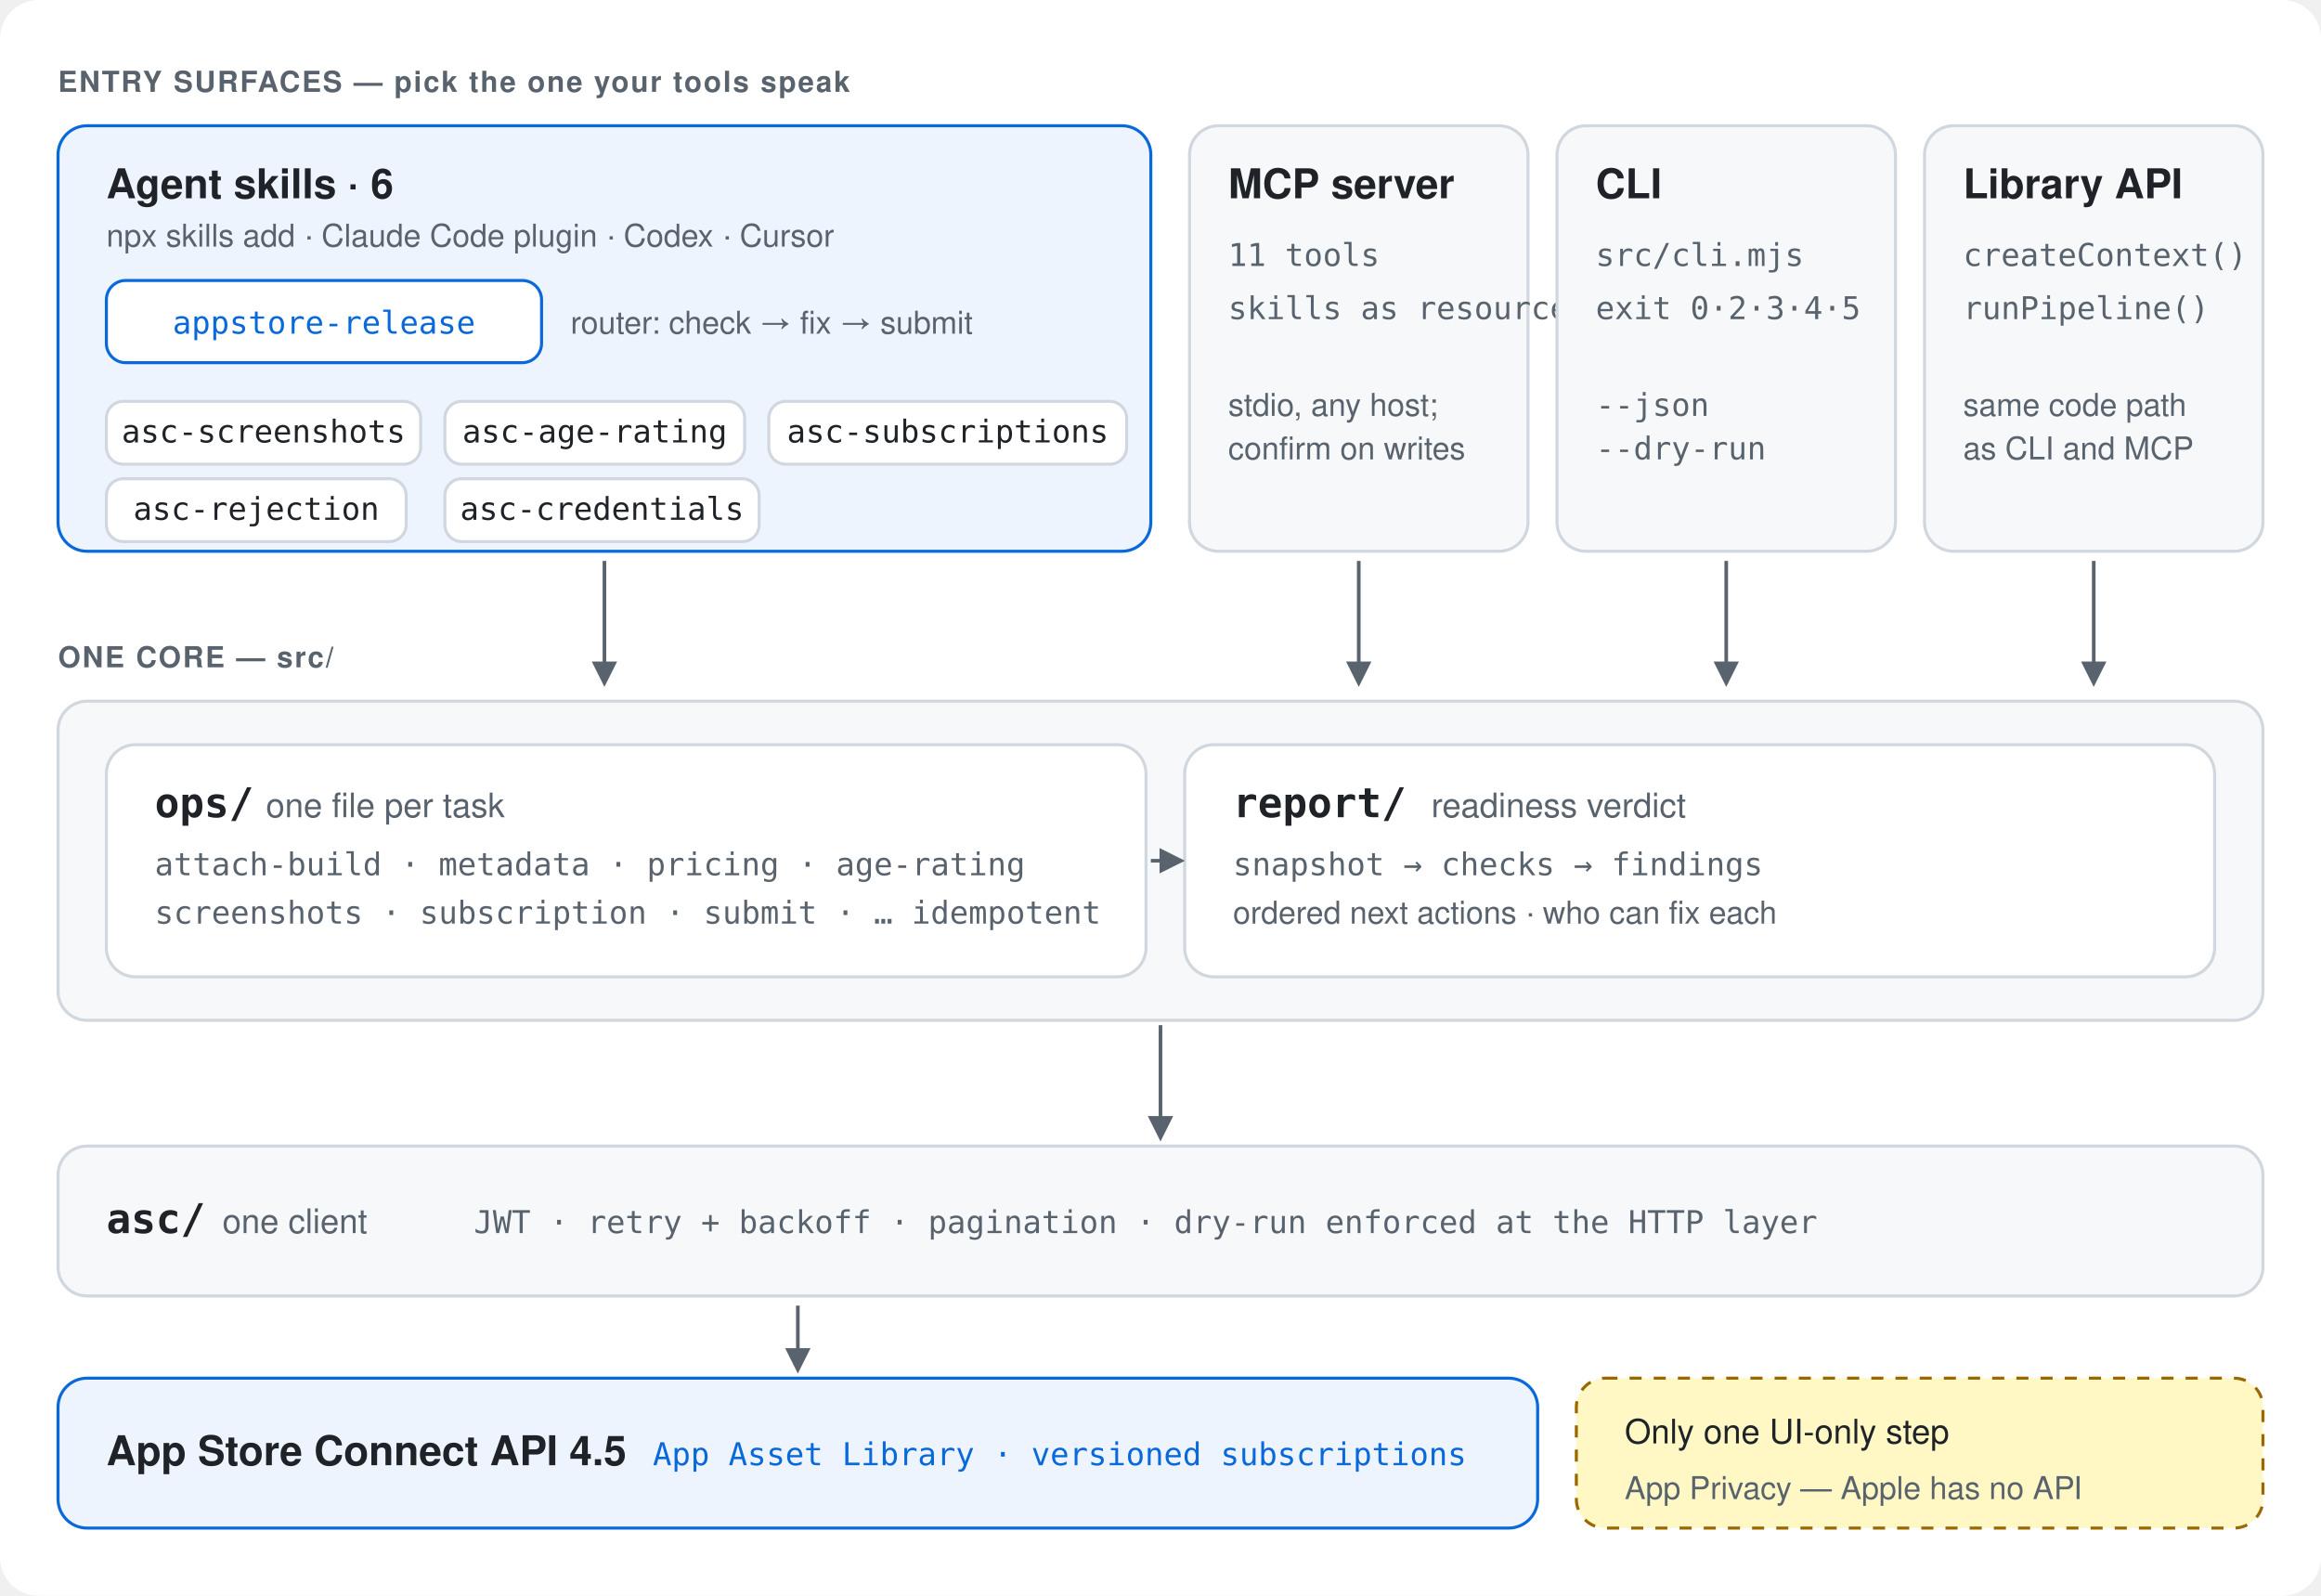
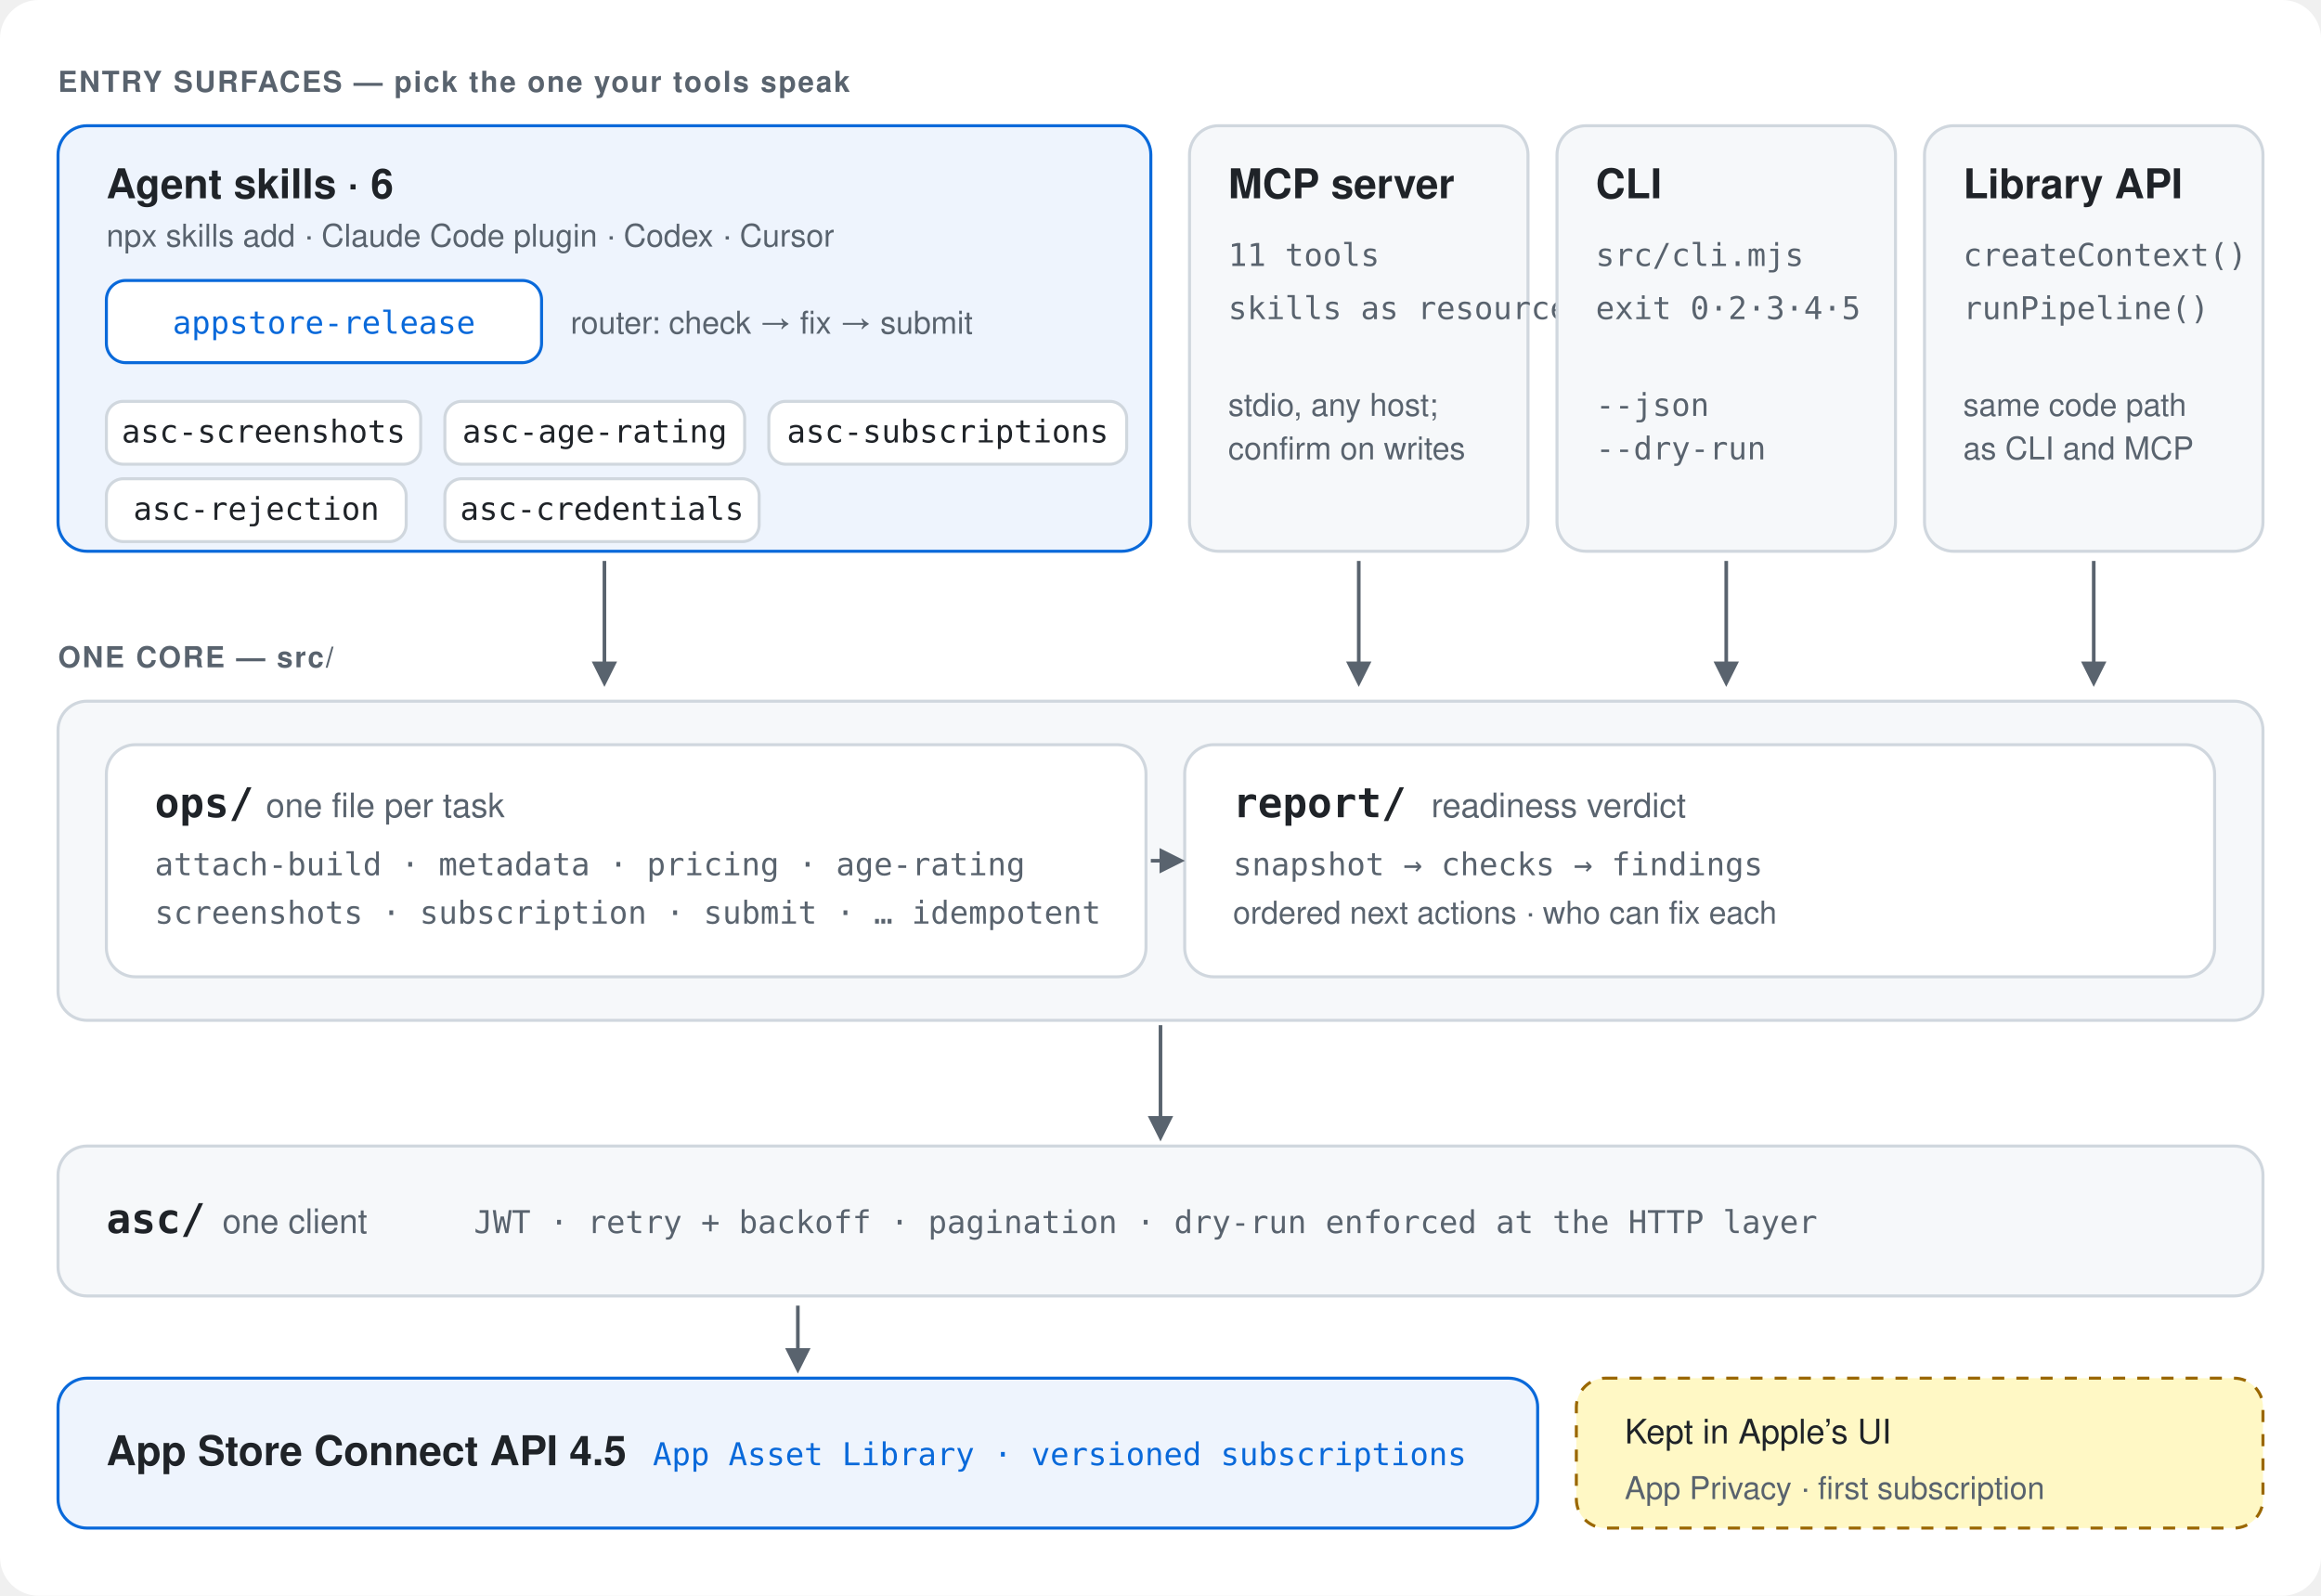
<svg xmlns="http://www.w3.org/2000/svg" viewBox="0 0 960 660" width="960" height="660" role="img" aria-labelledby="t d">
  <defs>
    <marker id="ah" viewBox="0 0 10 10" refX="8" refY="5" markerWidth="7" markerHeight="7" orient="auto-start-reverse">
      <path d="M0,0 L10,5 L0,10 z" fill="#59636e" />
    </marker>
    <style>
    .s { font-family: -apple-system, BlinkMacSystemFont, 'Segoe UI', Helvetica, Arial, sans-serif; fill: #1f2328; }
    .m { font-family: ui-monospace, SFMono-Regular, 'SF Mono', Menlo, Consolas, monospace; fill: #1f2328; }
    .mu { fill: #59636e; }
    .ac { fill: #0969da; }
    .h { font-size: 17px; font-weight: 650; }
    .b { font-size: 14px; }
    .c { font-size: 13px; }
    .k { font-size: 12px; letter-spacing: .06em; text-transform: uppercase; font-weight: 600; }
  </style>
  </defs>
  <rect width="960" height="660" rx="16" fill="#ffffff" />
  <text x="24" y="38" class="s k mu" text-anchor="start">ENTRY SURFACES — pick the one your tools speak</text>
  <rect x="24" y="52" width="452" height="176" rx="12" fill="#eef4fd" stroke="#0969da" stroke-width="1.25" />
  <text x="44" y="82" class="s h" text-anchor="start">Agent skills · 6</text>
  <text x="44" y="102" class="s c mu" text-anchor="start">npx skills add · Claude Code plugin · Codex · Cursor</text>
  <rect x="44" y="116" width="180" height="34" rx="8" fill="#ffffff" stroke="#0969da" stroke-width="1.25" />
  <text x="134" y="138" class="m c ac" text-anchor="middle">appstore-release</text>
  <text x="236" y="138" class="s c mu" text-anchor="start">router: check → fix → submit</text>
  <rect x="44" y="166" width="130" height="26" rx="7" fill="#ffffff" stroke="#d0d7de" stroke-width="1.25" />
  <text x="109.0" y="183" class="m c" text-anchor="middle">asc-screenshots</text>
  <rect x="184" y="166" width="124" height="26" rx="7" fill="#ffffff" stroke="#d0d7de" stroke-width="1.25" />
  <text x="246.0" y="183" class="m c" text-anchor="middle">asc-age-rating</text>
  <rect x="318" y="166" width="148" height="26" rx="7" fill="#ffffff" stroke="#d0d7de" stroke-width="1.25" />
  <text x="392.0" y="183" class="m c" text-anchor="middle">asc-subscriptions</text>
  <rect x="44" y="198" width="124" height="26" rx="7" fill="#ffffff" stroke="#d0d7de" stroke-width="1.25" />
  <text x="106.0" y="215" class="m c" text-anchor="middle">asc-rejection</text>
  <rect x="184" y="198" width="130" height="26" rx="7" fill="#ffffff" stroke="#d0d7de" stroke-width="1.25" />
  <text x="249.0" y="215" class="m c" text-anchor="middle">asc-credentials</text>
  <rect x="492" y="52" width="140" height="176" rx="12" fill="#f6f8fa" stroke="#d0d7de" stroke-width="1.25" />
  <text x="508" y="82" class="s h" text-anchor="start">MCP server</text>
  <text x="508" y="110" class="m c mu" text-anchor="start">11 tools</text>
  <text x="508" y="132" class="m c mu" text-anchor="start">skills as resources</text>
  <rect x="644" y="52" width="140" height="176" rx="12" fill="#f6f8fa" stroke="#d0d7de" stroke-width="1.25" />
  <text x="660" y="82" class="s h" text-anchor="start">CLI</text>
  <text x="660" y="110" class="m c mu" text-anchor="start">src/cli.mjs</text>
  <text x="660" y="132" class="m c mu" text-anchor="start">exit 0·2·3·4·5</text>
  <rect x="796" y="52" width="140" height="176" rx="12" fill="#f6f8fa" stroke="#d0d7de" stroke-width="1.25" />
  <text x="812" y="82" class="s h" text-anchor="start">Library API</text>
  <text x="812" y="110" class="m c mu" text-anchor="start">createContext()</text>
  <text x="812" y="132" class="m c mu" text-anchor="start">runPipeline()</text>
  <text x="508" y="172" class="s c mu" text-anchor="start">stdio, any host;</text>
  <text x="508" y="190" class="s c mu" text-anchor="start">confirm on writes</text>
  <text x="660" y="172" class="m c mu" text-anchor="start">--json</text>
  <text x="660" y="190" class="m c mu" text-anchor="start">--dry-run</text>
  <text x="812" y="172" class="s c mu" text-anchor="start">same code path</text>
  <text x="812" y="190" class="s c mu" text-anchor="start">as CLI and MCP</text>
  <path d="M250,232 L250,282" stroke="#59636e" stroke-width="1.5" fill="none" marker-end="url(#ah)" />
  <path d="M562,232 L562,282" stroke="#59636e" stroke-width="1.5" fill="none" marker-end="url(#ah)" />
  <path d="M714,232 L714,282" stroke="#59636e" stroke-width="1.5" fill="none" marker-end="url(#ah)" />
  <path d="M866,232 L866,282" stroke="#59636e" stroke-width="1.5" fill="none" marker-end="url(#ah)" />
  <text x="24" y="276" class="s k mu" text-anchor="start">ONE CORE — src/</text>
  <rect x="24" y="290" width="912" height="132" rx="12" fill="#f6f8fa" stroke="#d0d7de" stroke-width="1.25" />
  <rect x="44" y="308" width="430" height="96" rx="12" fill="#ffffff" stroke="#d0d7de" stroke-width="1.25" />
  <text x="64" y="338" class="m h" text-anchor="start">ops/</text>
  <text x="110" y="338" class="s b mu" text-anchor="start">one file per task</text>
  <text x="64" y="362" class="m c mu" text-anchor="start">attach-build · metadata · pricing · age-rating</text>
  <text x="64" y="382" class="m c mu" text-anchor="start">screenshots · subscription · submit · …  idempotent</text>
  <rect x="490" y="308" width="426" height="96" rx="12" fill="#ffffff" stroke="#d0d7de" stroke-width="1.25" />
  <text x="510" y="338" class="m h" text-anchor="start">report/</text>
  <text x="592" y="338" class="s b mu" text-anchor="start">readiness verdict</text>
  <text x="510" y="362" class="m c mu" text-anchor="start">snapshot → checks → findings</text>
  <text x="510" y="382" class="s c mu" text-anchor="start">ordered next actions · who can fix each</text>
  <path d="M476,356 L488,356" stroke="#59636e" stroke-width="1.5" fill="none" marker-end="url(#ah)" />
  <path d="M480,424 L480,470" stroke="#59636e" stroke-width="1.5" fill="none" marker-end="url(#ah)" />
  <rect x="24" y="474" width="912" height="62" rx="12" fill="#f6f8fa" stroke="#d0d7de" stroke-width="1.25" />
  <text x="44" y="510" class="m h" text-anchor="start">asc/</text>
  <text x="92" y="510" class="s b mu" text-anchor="start">one client</text>
  <text x="196" y="510" class="m c mu" text-anchor="start">JWT · retry + backoff · pagination · dry-run enforced at the HTTP layer</text>
  <path d="M330,540 L330,566" stroke="#59636e" stroke-width="1.5" fill="none" marker-end="url(#ah)" />
  <rect x="24" y="570" width="612" height="62" rx="12" fill="#eef4fd" stroke="#0969da" stroke-width="1.25" />
  <text x="44" y="606" class="s h" text-anchor="start">App Store Connect API 4.5</text>
  <text x="270" y="606" class="m c ac" text-anchor="start">App Asset Library · versioned subscriptions</text>
  <rect x="652" y="570" width="284" height="62" rx="12" fill="#fff8c5" stroke="#9a6700" stroke-width="1.25" stroke-dasharray="5 5" />
-   <text x="672" y="597" class="s b" text-anchor="start">Only one UI-only step</text>
-   <text x="672" y="620" class="s c mu" text-anchor="start">App Privacy — Apple has no API</text>
+   <text x="672" y="597" class="s b" text-anchor="start">Kept in Apple’s UI</text>
+   <text x="672" y="620" class="s c mu" text-anchor="start">App Privacy · first subscription</text>
</svg>
